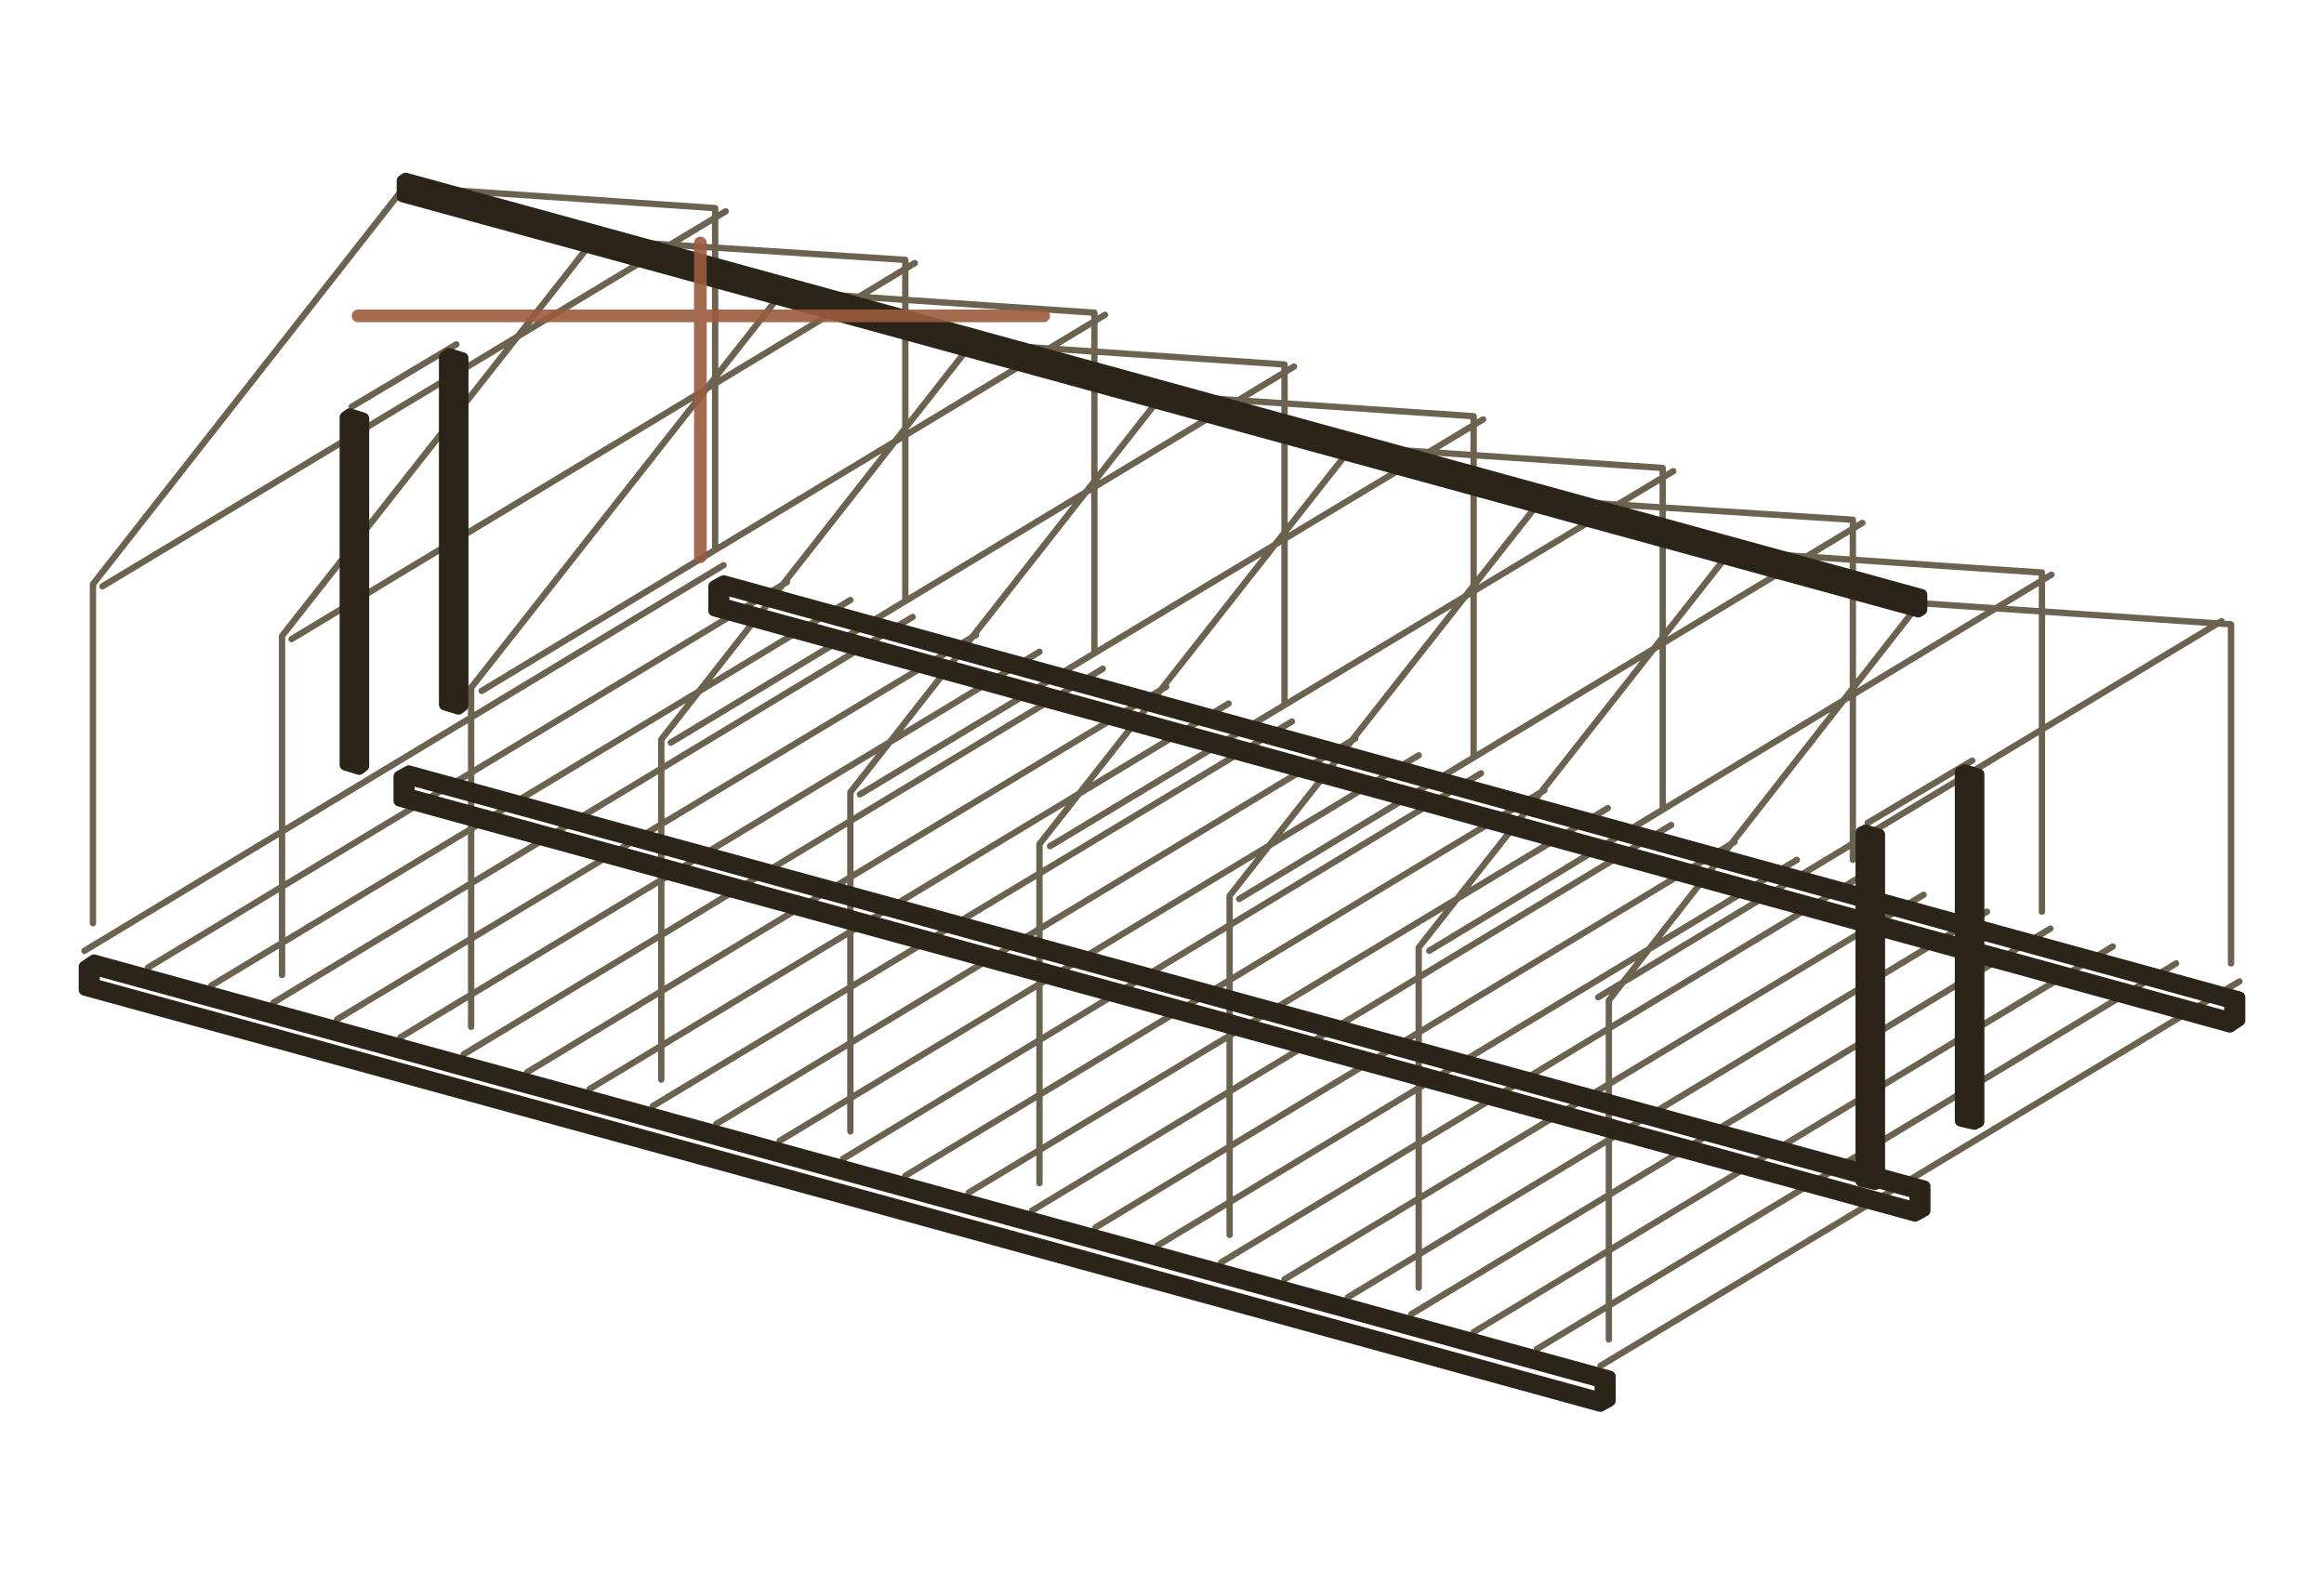
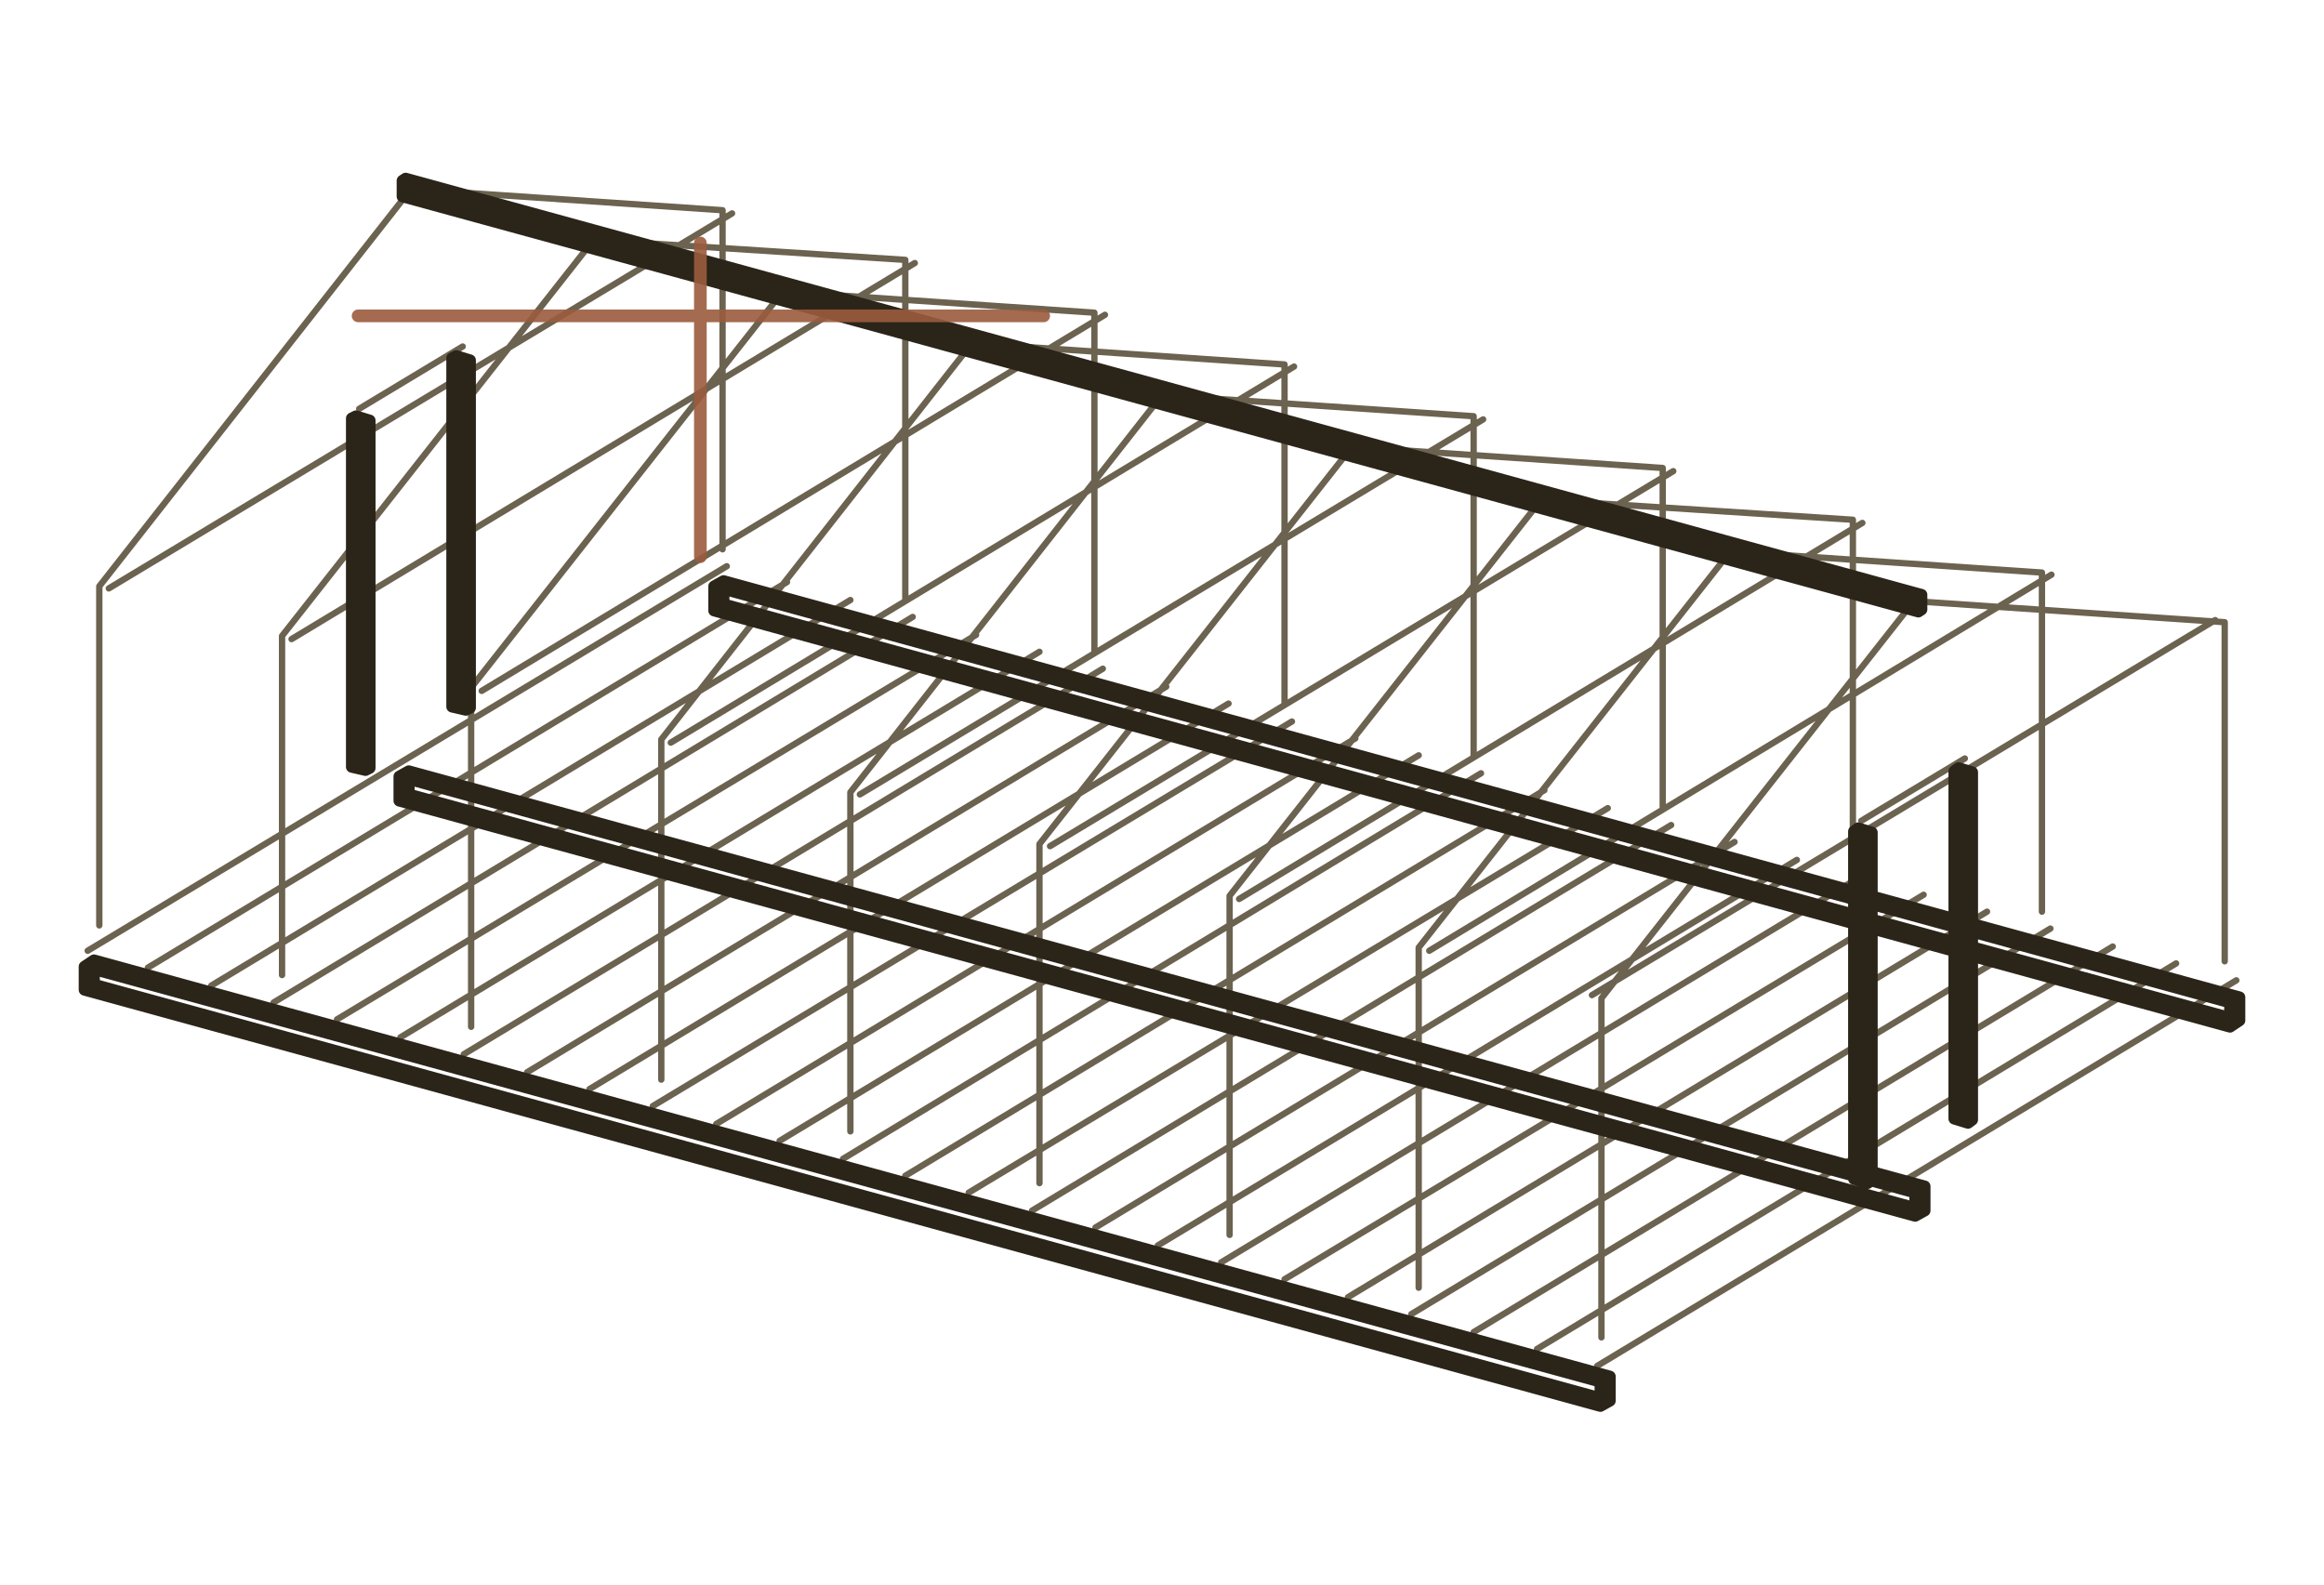
<svg xmlns="http://www.w3.org/2000/svg" viewBox="0 0 220 150" width="220" height="150" role="img">
  <g fill="none" stroke="#6b6250" stroke-width="0.6" stroke-linecap="round">
-     <path d="M8 90L68.5 53.5M14 91.6L74.5 55.1M20 93.3L80.5 56.8M25.9 94.9L86.4 58.4M31.9 96.5L92.4 60.1M37.9 98.2L98.4 61.7M43.9 99.8L104.4 63.3M49.9 101.5L110.4 65M55.8 103.1L116.3 66.6M61.8 104.7L122.3 68.3M67.8 106.4L128.3 69.9M73.8 108L134.3 71.5M79.8 109.7L140.2 73.2M85.7 111.3L146.2 74.8M91.7 112.9L152.2 76.5M97.7 114.6L158.2 78.1M103.7 116.2L164.2 79.7M109.6 117.9L170.1 81.4M115.6 119.5L176.1 83M121.6 121.1L182.1 84.7M127.6 122.8L188.1 86.3M133.6 124.4L194.1 87.9M139.5 126.1L200 89.6M145.5 127.7L206 91.2M151.5 129.3L212 92.9M67.7 51.8L67.7 19.7M67.7 19.7L38.3 17.7M8.8 87.4L8.8 55.3M8.8 55.3L38.2 17.8M9.7 55.5L68.7 20M85.7 56.8L85.7 24.6M85.7 24.6L56.2 22.7M26.7 92.3L26.7 60.2M26.7 60.2L56.2 22.7M27.6 60.5L86.6 24.9M103.6 61.7L103.6 29.6M103.6 29.6L74.1 27.6M44.6 97.2L44.6 65.1M44.6 65.1L74.1 27.6M45.6 65.4L104.6 29.8M121.6 66.6L121.6 34.5M121.6 34.5L92.1 32.5M62.6 102.2L62.6 70M62.6 70L92 32.5M63.5 70.3L122.5 34.7M139.5 71.5L139.5 39.4M139.5 39.4L110 37.4M80.5 107.1L80.5 75M80.5 75L110 37.4M81.4 75.2L140.4 39.7M157.4 76.4L157.4 44.3M157.4 44.3L128 42.3M98.4 112L98.4 79.9M98.4 79.9L127.9 42.4M99.4 80.1L158.4 44.6M175.4 81.4L175.4 49.2M175.4 49.2L145.9 47.3M116.4 116.9L116.4 84.8M116.4 84.8L145.9 47.3M117.3 85.1L176.3 49.5M193.3 86.3L193.3 54.2M193.3 54.2L163.8 52.2M134.3 121.9L134.3 89.7M134.3 89.7L163.8 52.2M135.3 90L194.2 54.4M211.2 91.2L211.2 59.1M211.2 59.1L181.8 57.1M152.3 126.8L152.3 94.7M152.3 94.7L181.7 57.1M151.3 94.4L210.3 58.8M33.3 38.5L43.2 32.6M176.8 77.9L186.7 72" />
+     <path d="M8.3 90L68.8 53.6M14 91.6L74.5 55.1M20 93.3L80.5 56.8M25.9 94.9L86.4 58.4M31.9 96.5L92.4 60.1M37.9 98.2L98.4 61.7M43.9 99.8L104.4 63.3M49.9 101.5L110.4 65M55.8 103.1L116.3 66.6M61.8 104.7L122.3 68.3M67.8 106.4L128.3 69.9M73.8 108L134.3 71.5M79.8 109.7L140.2 73.2M85.7 111.3L146.2 74.8M91.7 112.9L152.2 76.5M97.7 114.6L158.2 78.1M103.7 116.2L164.2 79.7M109.6 117.9L170.1 81.4M115.6 119.5L176.1 83M121.6 121.1L182.1 84.7M127.6 122.8L188.1 86.3M133.6 124.4L194.1 87.9M139.5 126.1L200 89.6M145.5 127.7L206 91.2M151.2 129.3L211.7 92.8M68.4 52L68.4 19.9M68.4 19.9L38.9 17.9M9.4 87.6L9.4 55.5M9.4 55.5L38.9 17.9M10.3 55.7L69.3 20.2M85.7 56.8L85.7 24.6M85.7 24.6L56.2 22.7M26.7 92.3L26.7 60.2M26.7 60.2L56.2 22.7M27.6 60.5L86.6 24.9M103.6 61.7L103.6 29.6M103.6 29.6L74.1 27.6M44.6 97.2L44.6 65.1M44.6 65.1L74.1 27.6M45.6 65.4L104.6 29.8M121.6 66.6L121.6 34.5M121.6 34.5L92.1 32.5M62.6 102.2L62.6 70M62.6 70L92 32.5M63.5 70.3L122.5 34.7M139.5 71.5L139.5 39.4M139.5 39.4L110 37.4M80.5 107.1L80.5 75M80.5 75L110 37.4M81.4 75.2L140.4 39.7M157.4 76.4L157.4 44.3M157.4 44.3L128 42.3M98.4 112L98.4 79.9M98.4 79.9L127.9 42.4M99.4 80.1L158.4 44.6M175.4 81.4L175.4 49.2M175.4 49.2L145.9 47.3M116.4 116.9L116.4 84.8M116.4 84.8L145.9 47.3M117.3 85.1L176.3 49.5M193.3 86.3L193.3 54.2M193.3 54.2L163.8 52.2M134.3 121.9L134.3 89.7M134.3 89.7L163.8 52.2M135.3 90L194.2 54.4M210.6 91L210.6 58.9M210.6 58.9L181.1 56.9M151.6 126.6L151.6 94.5M151.6 94.5L181.1 57M150.7 94.2L209.7 58.7M34 38.7L43.8 32.8M176.2 77.7L186 71.8" />
  </g>
  <g fill="none" stroke="#2b2419" stroke-width="1.1" stroke-linecap="round">
-     <path d="M68.5 57.2L67.6 57.8M68.5 55L67.6 55.5M212 96.6L211.1 97.2M212 94.4L211.1 94.9M68.5 57.2L68.5 55M67.6 57.8L67.6 55.5M212 96.6L212 94.4M211.1 97.2L211.1 94.9M68.5 57.2L212 96.6M67.6 57.8L211.1 97.2M68.5 55L212 94.4M67.6 55.5L211.1 94.9M38.7 75.2L37.8 75.8M38.7 73L37.8 73.5M182.2 114.6L181.3 115.1M182.2 112.3L181.3 112.9M38.7 75.2L38.7 73M37.8 75.8L37.8 73.5M182.2 114.6L182.2 112.3M181.3 115.1L181.3 112.9M38.7 75.2L182.2 114.6M37.8 75.8L181.3 115.1M38.7 73L182.2 112.3M37.8 73.5L181.3 112.9M8.9 93.2L8 93.7M8.9 90.9L8 91.5M152.4 132.6L151.5 133.1M152.4 130.3L151.5 130.8M8.9 93.2L8.9 90.9M8 93.7L8 91.5M152.4 132.6L152.4 130.3M151.5 133.1L151.5 130.8M8.9 93.2L152.4 132.6M8 93.7L151.5 133.1M8.9 90.9L152.4 130.3M8 91.5L151.5 130.8M38.4 18.3L38.1 18.6M38.4 16.9L38.1 17.1M181.9 57.7L181.6 57.9M181.9 56.3L181.6 56.5M38.4 18.3L38.4 16.9M38.1 18.6L38.1 17.1M181.9 57.7L181.9 56.3M181.6 57.9L181.6 56.5M38.4 18.3L181.9 57.7M38.1 18.6L181.6 57.9M38.4 16.9L181.9 56.3M38.1 17.1L181.6 56.5M43.8 66.8L43.4 67.1M42.5 66.5L42.1 66.7M43.8 33.9L43.4 34.1M42.5 33.5L42.1 33.8M43.8 66.8L42.5 66.5M43.4 67.1L42.1 66.7M43.8 33.9L42.5 33.5M43.4 34.1L42.1 33.8M43.8 66.8L43.8 33.9M43.4 67.1L43.4 34.1M42.5 66.5L42.5 33.5M42.1 66.7L42.1 33.8M34.4 72.5L34 72.8M33.1 72.2L32.7 72.4M34.4 39.6L34 39.8M33.1 39.2L32.7 39.5M34.4 72.5L33.1 72.2M34 72.8L32.7 72.4M34.4 39.6L33.1 39.2M34 39.8L32.7 39.5M34.4 72.5L34.4 39.6M34 72.8L34 39.8M33.1 72.2L33.1 39.2M32.7 72.4L32.7 39.5M187.3 106.2L186.9 106.4M186 105.8L185.6 106.1M187.3 73.3L186.9 73.5M186 72.9L185.6 73.1M187.3 106.2L186 105.8M186.9 106.4L185.6 106.1M187.3 73.3L186 72.9M186.9 73.5L185.6 73.1M187.3 106.2L187.3 73.3M186.9 106.4L186.9 73.5M186 105.8L186 72.9M185.6 106.1L185.6 73.1M177.9 111.9L177.5 112.1M176.6 111.5L176.2 111.8M177.9 79L177.5 79.2M176.6 78.6L176.2 78.8M177.9 111.9L176.6 111.5M177.5 112.1L176.2 111.8M177.9 79L176.6 78.6M177.5 79.2L176.2 78.8M177.9 111.9L177.9 79M177.5 112.1L177.5 79.2M176.6 111.5L176.6 78.6M176.2 111.8L176.2 78.8" />
+     <path d="M68.5 57.2L67.6 57.8M68.5 55L67.6 55.5M212 96.6L211.1 97.2M212 94.4L211.1 94.9M68.5 57.2L68.5 55M67.6 57.8L67.6 55.5M212 96.6L212 94.4M211.1 97.2L211.1 94.9M68.5 57.2L212 96.6M67.6 57.8L211.1 97.2M68.5 55L212 94.4M67.6 55.5L211.1 94.9M38.7 75.2L37.8 75.8M38.7 73L37.8 73.5M182.2 114.6L181.3 115.1M182.2 112.3L181.3 112.9M38.7 75.2L38.7 73M37.8 75.8L37.8 73.5M182.2 114.6L182.2 112.3M181.3 115.1L181.3 112.9M38.7 75.2L182.2 114.6M37.8 75.8L181.3 115.1M38.7 73L182.2 112.3M37.8 73.5L181.3 112.9M8.9 93.2L8 93.7M8.9 90.9L8 91.5M152.4 132.6L151.5 133.1M152.4 130.3L151.5 130.8M8.9 93.2L8.9 90.9M8 93.7L8 91.5M152.4 132.6L152.4 130.3M151.5 133.1L151.5 130.8M8.9 93.2L152.4 132.6M8 93.7L151.5 133.1M8.9 90.9L152.4 130.3M8 91.5L151.5 130.8M38.4 18.3L38.1 18.6M38.4 16.9L38.1 17.1M181.9 57.7L181.6 57.9M181.9 56.3L181.6 56.5M38.4 18.3L38.4 16.9M38.1 18.6L38.1 17.1M181.9 57.7L181.9 56.3M181.6 57.9L181.6 56.5M38.4 18.3L181.9 57.7M38.1 18.6L181.6 57.9M38.4 16.9L181.9 56.3M38.1 17.1L181.6 56.5M44.5 67L44.1 67.2M43.2 66.7L42.8 66.9M44.5 34.1L44.1 34.3M43.2 33.7L42.8 33.9M44.5 67L43.2 66.7M44.1 67.2L42.8 66.9M44.5 34.1L43.2 33.7M44.1 34.3L42.8 33.9M44.5 67L44.5 34.1M44.1 67.2L44.1 34.3M43.2 66.7L43.2 33.7M42.8 66.9L42.8 33.9M35 72.7L34.6 72.9M33.7 72.4L33.3 72.6M35 39.8L34.6 40M33.7 39.4L33.3 39.6M35 72.7L33.7 72.4M34.6 72.9L33.3 72.6M35 39.8L33.7 39.4M34.6 40L33.3 39.6M35 72.7L35 39.8M34.6 72.9L34.6 40M33.7 72.4L33.7 39.4M33.3 72.6L33.3 39.6M186.7 106L186.3 106.3M185.4 105.7L185 105.9M186.7 73.1L186.3 73.3M185.4 72.7L185 73M186.7 106L185.4 105.7M186.3 106.3L185 105.9M186.7 73.1L185.4 72.7M186.3 73.3L185 73M186.7 106L186.7 73.1M186.3 106.3L186.3 73.3M185.4 105.7L185.4 72.7M185 105.9L185 73M177.2 111.7L176.8 112M175.9 111.4L175.5 111.6M177.2 78.8L176.8 79M175.9 78.4L175.5 78.7M177.2 111.7L175.9 111.4M176.8 112L175.5 111.6M177.2 78.8L175.9 78.4M176.8 79L175.5 78.7M177.2 111.7L177.2 78.8M176.8 112L176.8 79M175.9 111.4L175.9 78.4M175.5 111.6L175.5 78.7" />
  </g>
  <g fill="none" stroke="#9a5b3d" stroke-width="1.2" stroke-linecap="round" opacity="0.9">
    <path d="M66.3 52.7L66.3 23M33.9 29.9L98.8 29.9" />
  </g>
</svg>
